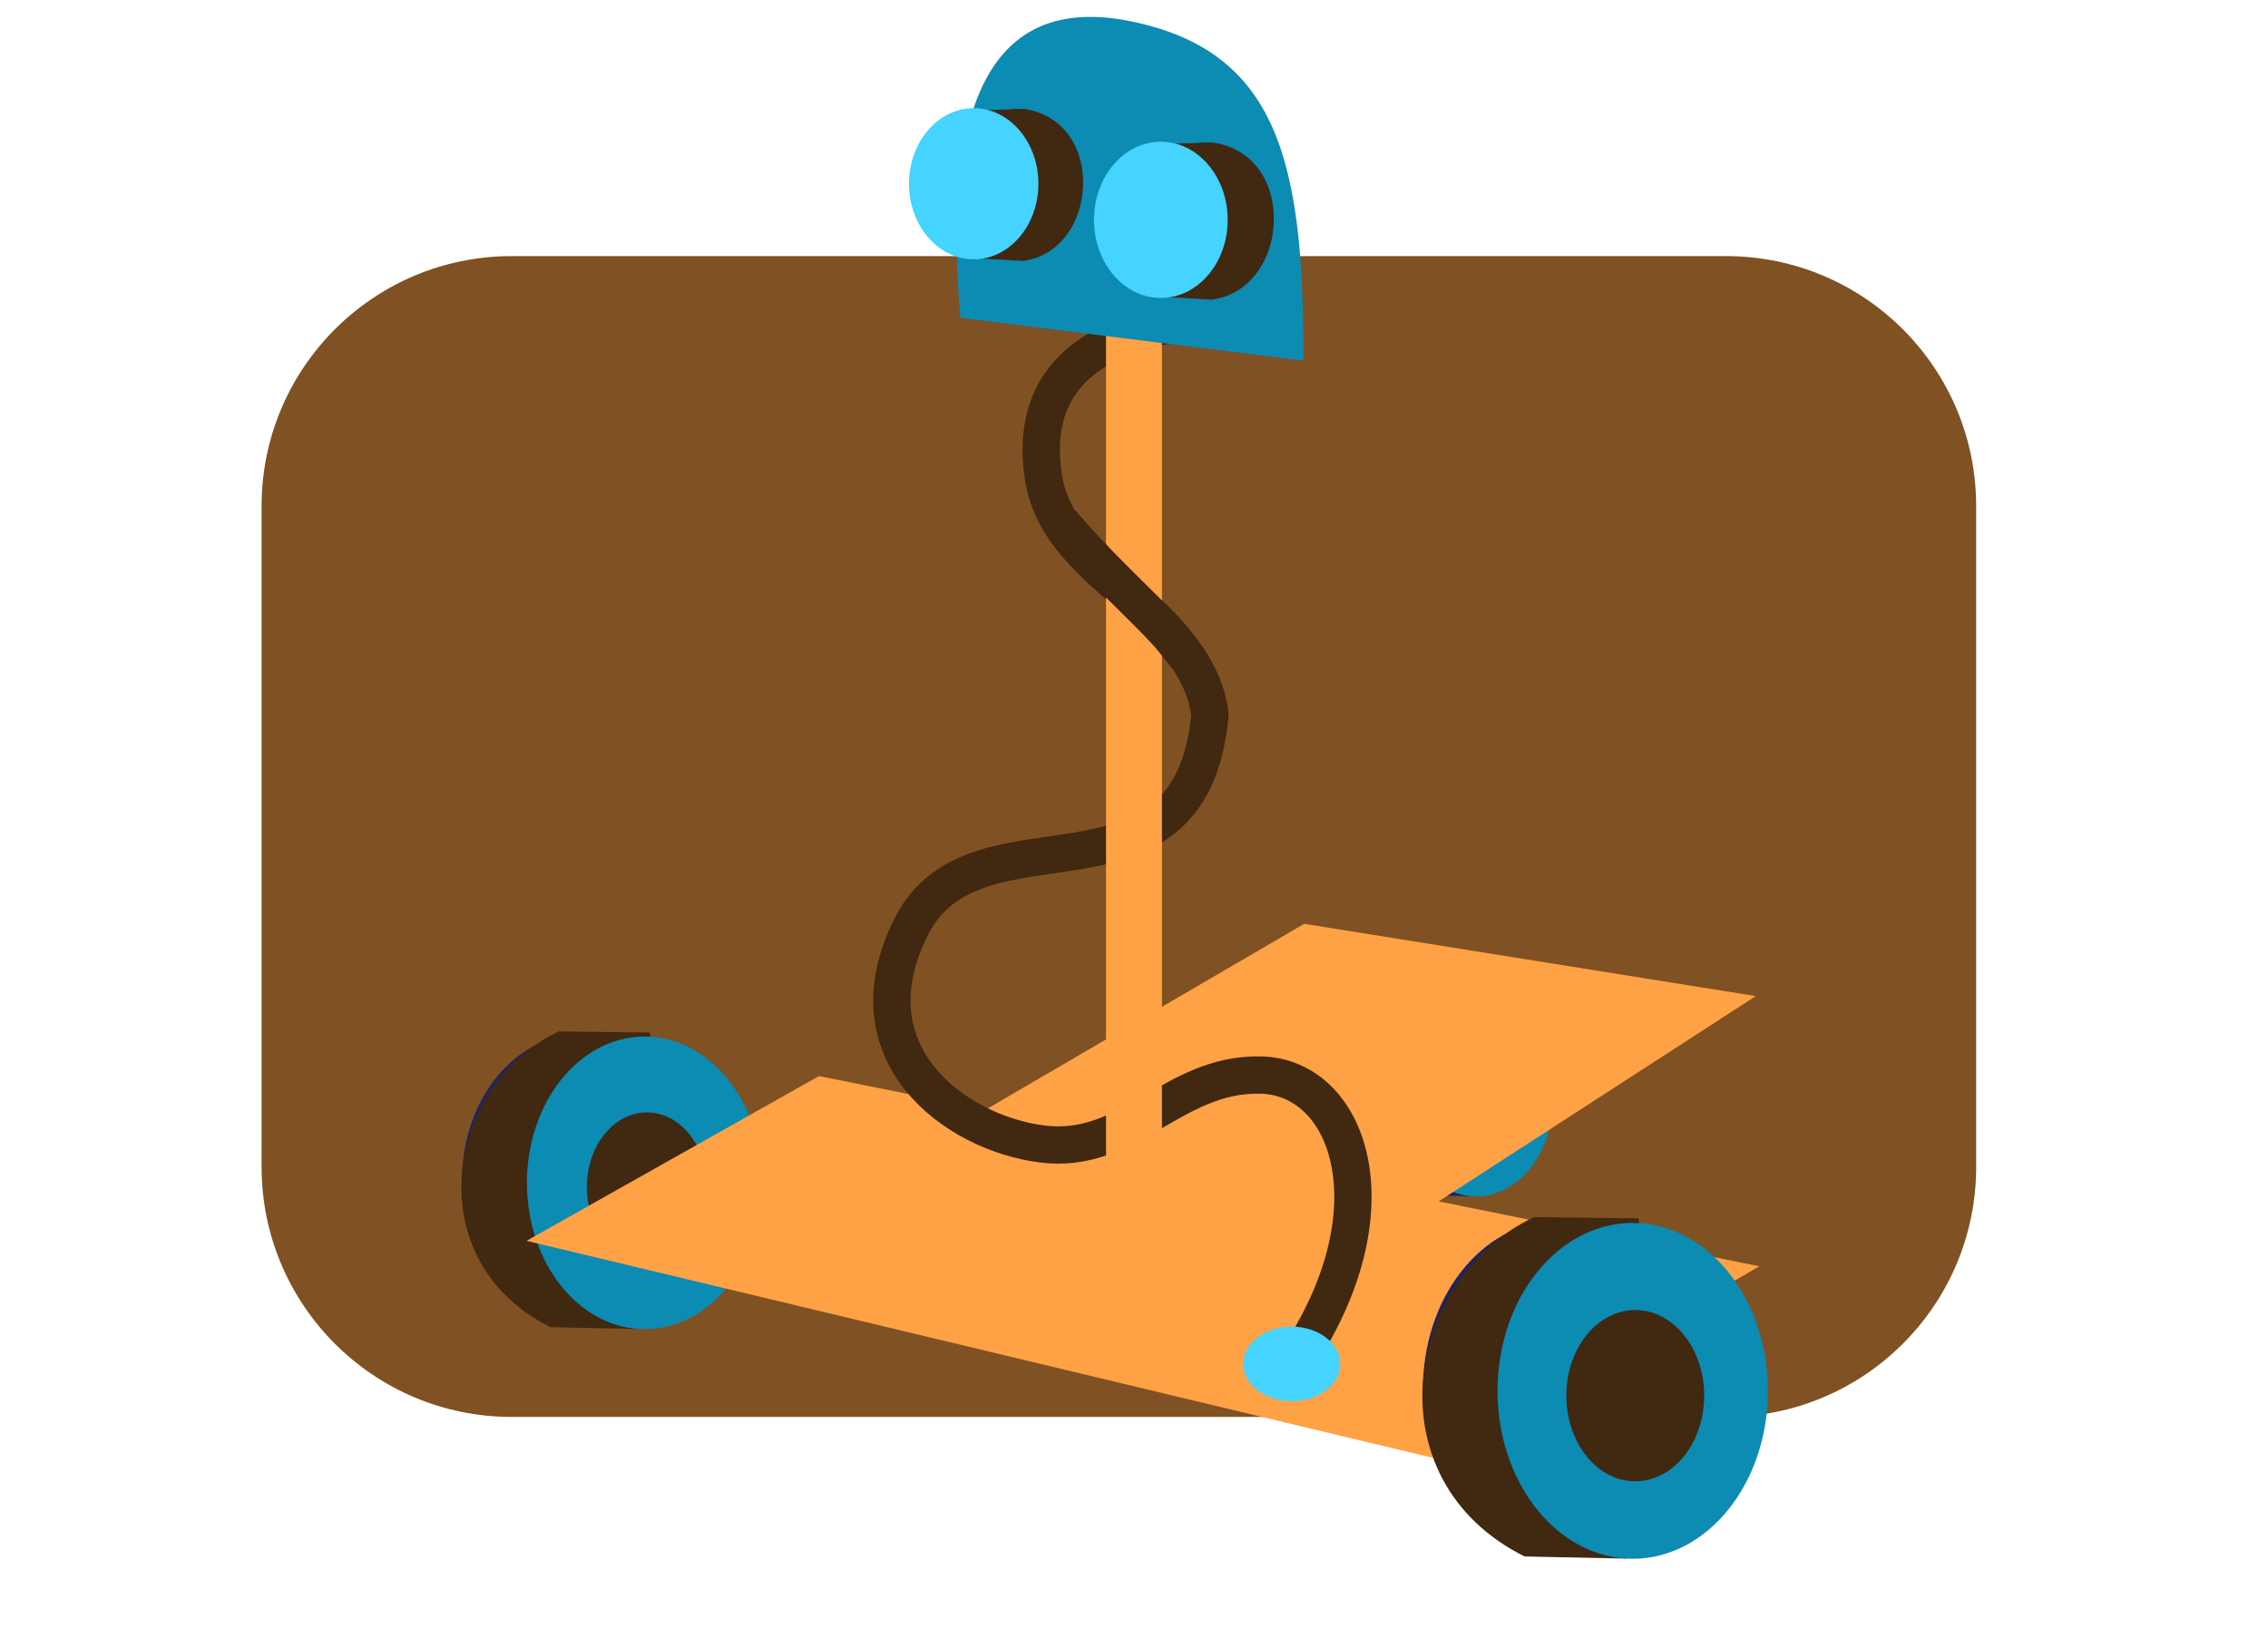
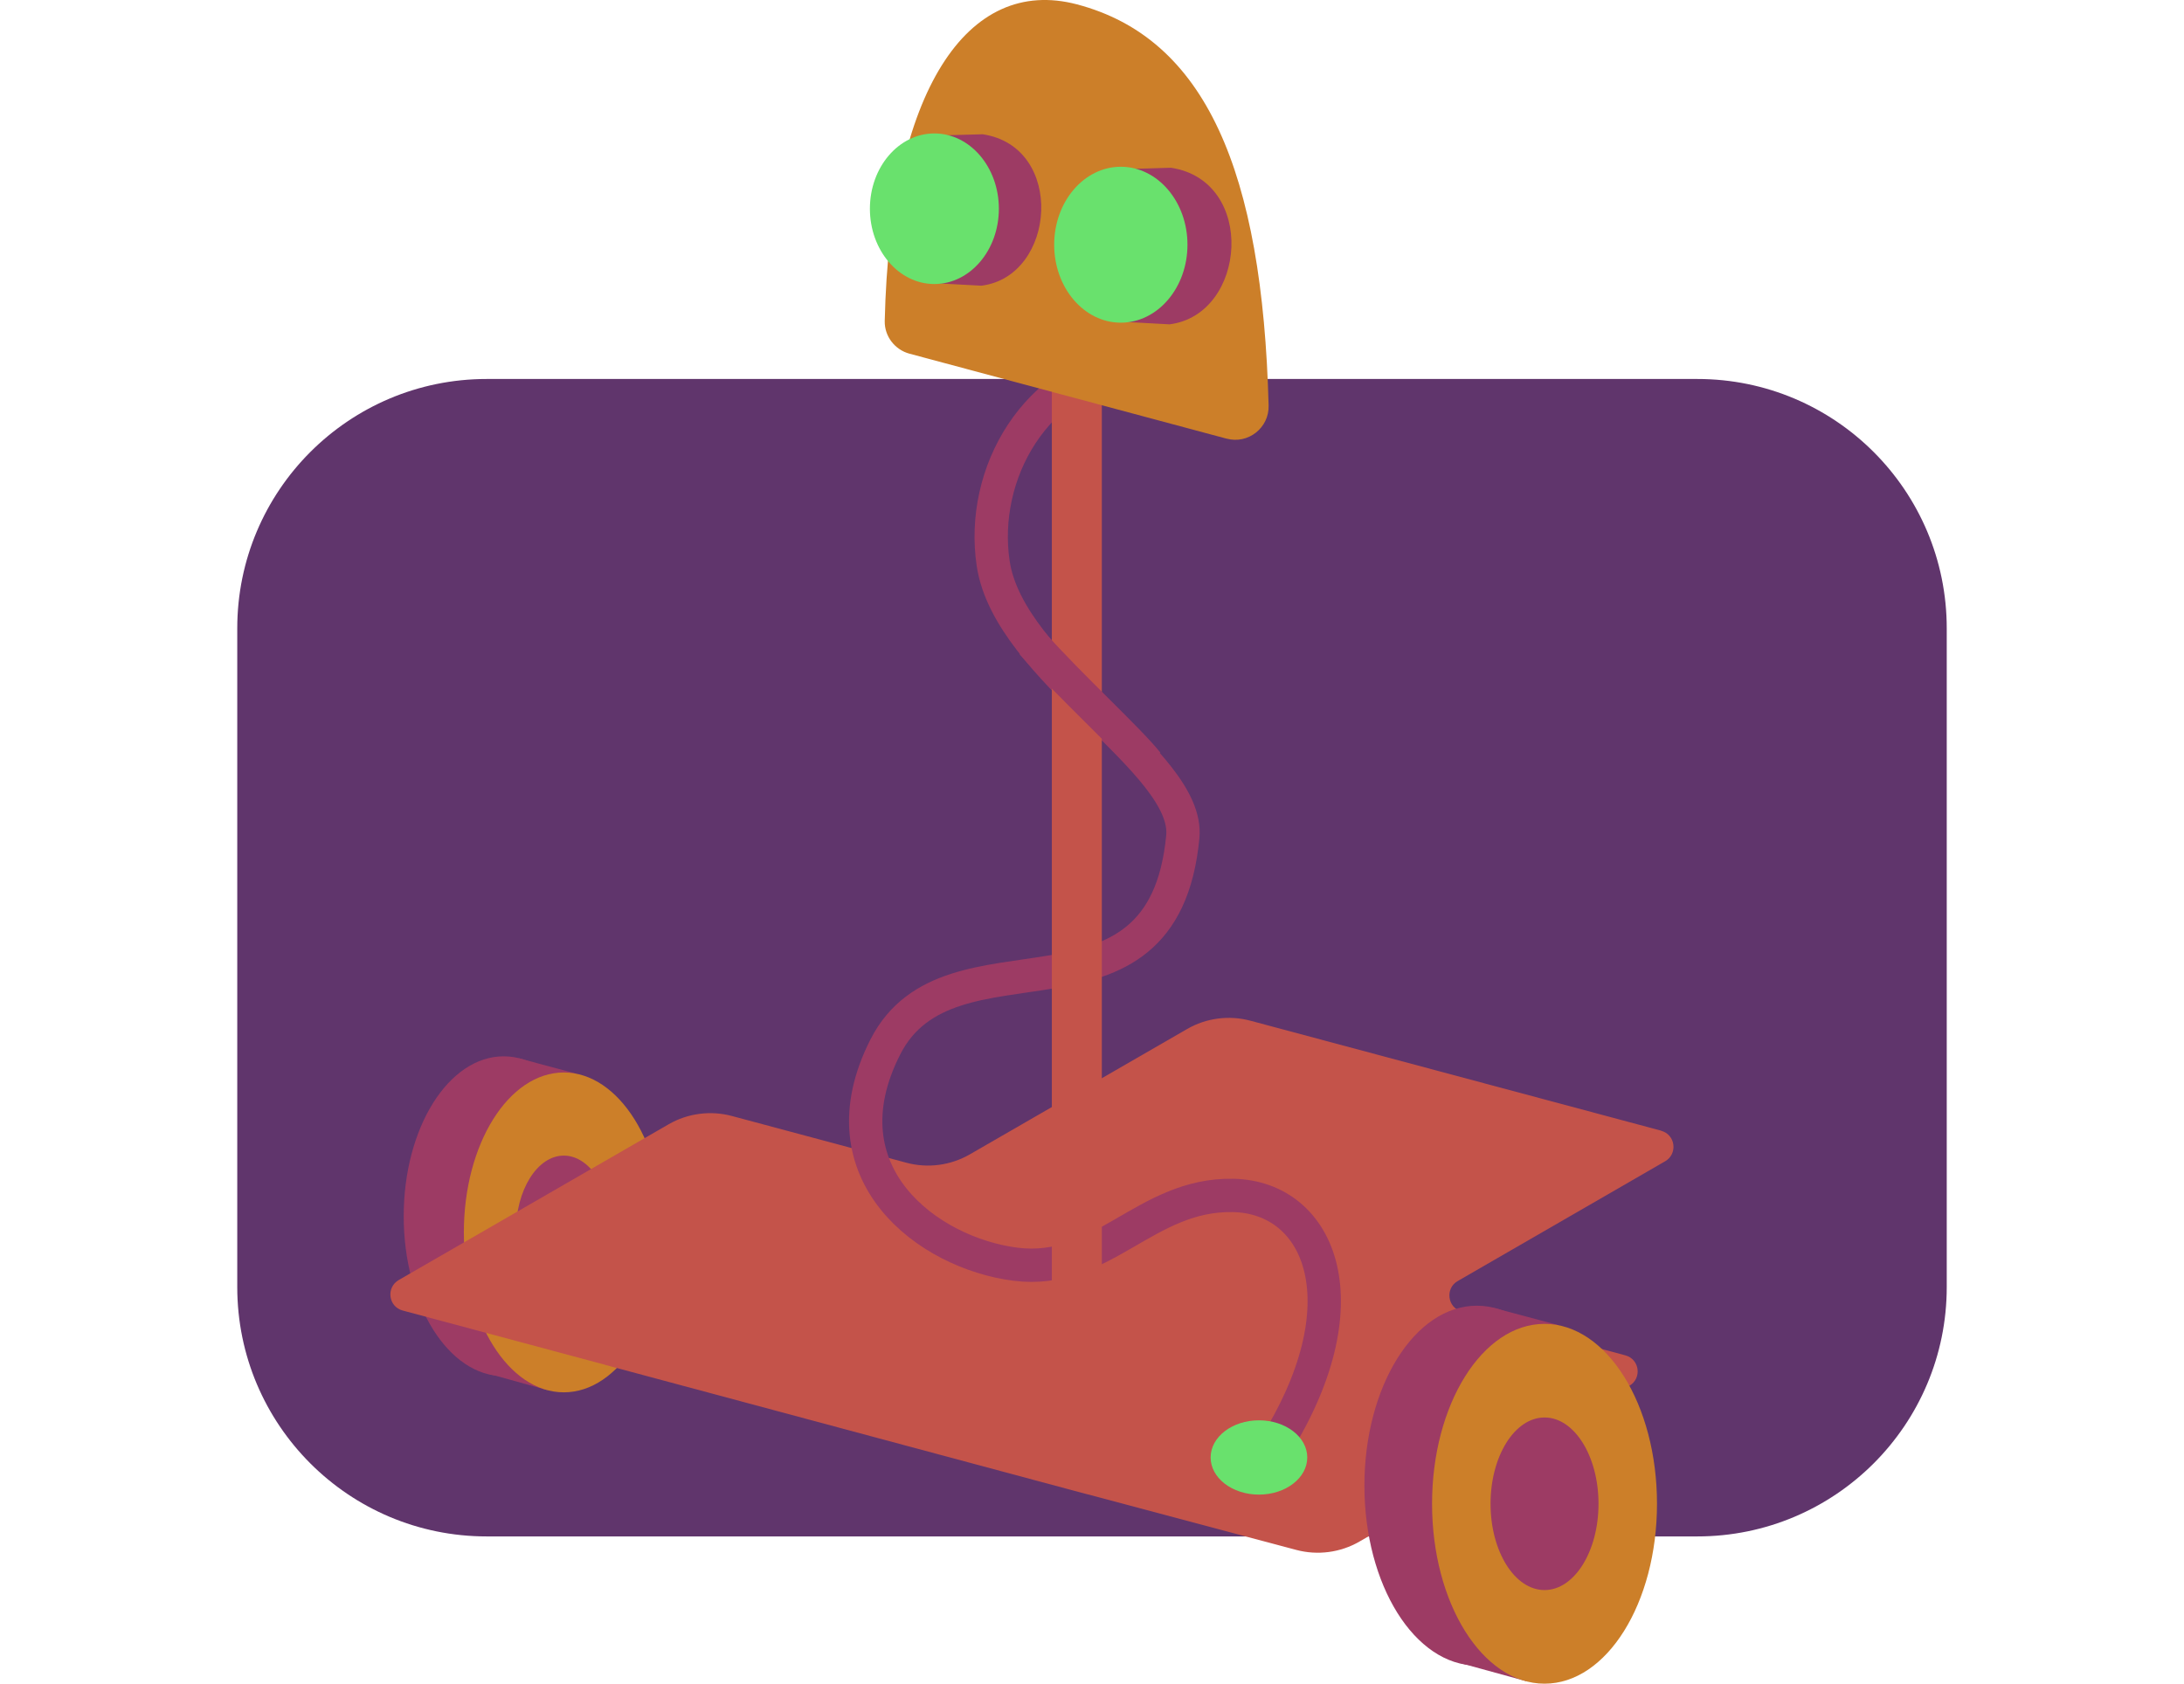
- <svg xmlns="http://www.w3.org/2000/svg" width="324pt" height="234pt" viewBox="0 0 324 234">
-   <defs />
-   <rect id="shape01" transform="matrix(0.9999999 0 0 1 100.9977 -509.448)" fill="#805122" fill-rule="evenodd" width="102.6" height="69.48" rx="12.798" ry="12.798" />
-   <rect id="shape2" transform="matrix(0.9437878 0 0 0.9622301 136.8084 -490.1504)" fill="#402811" fill-rule="evenodd" width="49.351" height="41.76" rx="3.147" ry="3.147" />
-   <rect id="shape3" transform="matrix(0.9437878 0.539341 0 0.9622301 122.4628 -498.1561)" fill="#0c8bb3" fill-rule="evenodd" width="14.76" height="41.76" rx="2.048" ry="2.048" />
-   <rect id="shape4" transform="matrix(0.9437878 0 1.679903 0.9622301 122.006 -498.1627)" fill="#ffa245" fill-rule="evenodd" width="49.68" height="8.493" rx="1.531" ry="1.531" />
-   <rect id="shape5" transform="matrix(1 0 0 1 140.3987 -486.8452)" fill="#ffa245" fill-rule="evenodd" width="4.68" height="4.68" />
-   <rect id="shape07" transform="matrix(1 0 0 1 147.9034 -486.8258)" fill="#ffa245" fill-rule="evenodd" width="4.68" height="4.68" />
-   <rect id="shape08" transform="matrix(0.9999999 0 0 1 155.3968 -486.8269)" fill="#ffa245" fill-rule="evenodd" width="4.68" height="4.68" />
-   <rect id="shape09" transform="matrix(0.9999999 0 0 1 162.9668 -486.7851)" fill="#ffa245" fill-rule="evenodd" width="4.68" height="4.68" />
-   <rect id="shape010" transform="matrix(0.9999999 0 0 1 170.2264 -486.8223)" fill="#ffa245" fill-rule="evenodd" width="4.68" height="4.68" />
-   <rect id="shape011" transform="matrix(0.9999999 0 0 1 177.19 -486.8518)" fill="#ffa245" fill-rule="evenodd" width="4.68" height="4.68" />
-   <rect id="shape012" transform="matrix(0.9999999 0 0 1 140.3819 -479.9066)" fill="#ffa245" fill-rule="evenodd" width="4.68" height="4.68" />
-   <rect id="shape013" transform="matrix(0.9999999 0 0 1 147.213 -479.8872)" fill="#45d3ff" fill-rule="evenodd" width="4.68" height="4.68" />
-   <rect id="shape0131" transform="matrix(0.9999999 0 0 1 155.3801 -479.8883)" fill="#ffa245" fill-rule="evenodd" width="4.68" height="4.68" />
-   <rect id="shape023" transform="matrix(0.9999999 0 0 1 162.9501 -479.8464)" fill="#ffa245" fill-rule="evenodd" width="4.68" height="4.68" />
-   <rect id="shape031" transform="matrix(0.9999999 0 0 1 169.3187 -479.8837)" fill="#45d3ff" fill-rule="evenodd" width="4.68" height="4.68" />
-   <rect id="shape041" transform="matrix(0.9999999 0 0 1 177.1733 -479.9132)" fill="#ffa245" fill-rule="evenodd" width="4.68" height="4.68" />
-   <rect id="shape014" transform="matrix(0.9999999 0 0 1 140.3819 -472.7153)" fill="#ffa245" fill-rule="evenodd" width="4.68" height="4.68" />
-   <rect id="shape015" transform="matrix(0.9999999 0 0 1 147.8867 -472.6959)" fill="#ffa245" fill-rule="evenodd" width="4.68" height="4.68" />
-   <rect id="shape0141" transform="matrix(0.9999999 0 0 1 155.3801 -472.697)" fill="#ffa245" fill-rule="evenodd" width="4.68" height="4.68" />
-   <rect id="shape024" transform="matrix(0.9999999 0 0 1 162.9501 -472.6551)" fill="#ffa245" fill-rule="evenodd" width="4.68" height="4.68" />
-   <rect id="shape032" transform="matrix(0.9999999 0 0 1 170.2097 -472.6924)" fill="#ffa245" fill-rule="evenodd" width="4.68" height="4.68" />
-   <rect id="shape042" transform="matrix(0.9999999 0 0 1 177.1733 -472.7219)" fill="#ffa245" fill-rule="evenodd" width="4.68" height="4.68" />
-   <rect id="shape016" transform="matrix(0.9999999 0 0 1 140.3819 -465.524)" fill="#ffa245" fill-rule="evenodd" width="4.68" height="4.68" />
-   <rect id="shape017" transform="matrix(0.9999999 0 0 1 147.123 -465.5046)" fill="#45d3ff" fill-rule="evenodd" width="4.68" height="4.68" />
-   <rect id="shape0151" transform="matrix(0.9999999 0 0 1 155.3801 -465.5057)" fill="#ffa245" fill-rule="evenodd" width="4.68" height="4.68" />
-   <rect id="shape025" transform="matrix(0.9999999 0 0 1 162.9501 -465.4639)" fill="#ffa245" fill-rule="evenodd" width="4.68" height="4.68" />
-   <rect id="shape033" transform="matrix(0.9999999 0 0 1 169.446 -465.5011)" fill="#45d3ff" fill-rule="evenodd" width="4.68" height="4.68" />
-   <rect id="shape043" transform="matrix(0.9999999 0 0 1 177.1733 -465.5306)" fill="#ffa245" fill-rule="evenodd" width="4.68" height="4.68" />
-   <rect id="shape018" transform="matrix(0.9999999 0 0 1 140.2547 -458.1418)" fill="#ffa245" fill-rule="evenodd" width="4.68" height="4.68" />
-   <rect id="shape019" transform="matrix(0.9999999 0 0 1 147.7594 -458.1224)" fill="#ffa245" fill-rule="evenodd" width="4.68" height="4.68" />
-   <rect id="shape0161" transform="matrix(0.9999999 0 0 1 154.4891 -458.1236)" fill="#45d3ff" fill-rule="evenodd" width="4.68" height="4.68" />
-   <rect id="shape026" transform="matrix(0.9999999 0 0 1 162.0591 -458.0817)" fill="#45d3ff" fill-rule="evenodd" width="4.68" height="4.68" />
-   <rect id="shape034" transform="matrix(0.9999999 0 0 1 170.0824 -458.1189)" fill="#ffa245" fill-rule="evenodd" width="4.68" height="4.68" />
-   <rect id="shape044" transform="matrix(0.9999999 0 0 1 177.046 -458.1484)" fill="#ffa245" fill-rule="evenodd" width="4.68" height="4.68" />
-   <ellipse id="shape6" transform="matrix(1 0 0 1 169.3273 -497.7127)" rx="3.372" ry="3.372" cx="3.372" cy="3.372" fill="#45d3ff" fill-rule="evenodd" />
-   <path id="shape7" transform="matrix(1 0 0 1 167.7677 -503.0248)" fill="none" stroke="#45d3ff" stroke-width="2.52" stroke-linecap="square" stroke-linejoin="bevel" d="M0 2.612C6.46 -3.414 15.084 1.844 13.41 9.677" />
-   <path id="shape020" transform="matrix(1 0 0 1 164.5039 -514.7776)" fill="none" stroke="#45d3ff" stroke-width="2.52" stroke-linecap="square" stroke-linejoin="bevel" d="M0 3.518C11.873 -4.783 28.035 2.237 27.62 17.964" />
-   <path id="shape021" transform="matrix(1 0 0 1 166.7327 -508.9369)" fill="none" stroke="#45d3ff" stroke-width="2.52" stroke-linecap="square" stroke-linejoin="bevel" d="M0 3.169C9.844 -4.125 20.742 1.897 19.98 13.834" />
-   <path id="shape8" transform="matrix(1 0 0 1 92.58019 -475.1227)" fill="none" stroke="#0c8bb3" stroke-width="1.8" stroke-linecap="square" stroke-linejoin="bevel" d="M32.07 0C30.444 7.051 27.204 10.831 22.35 11.34C14.704 12.142 9.5 6.11 0 14.6" />
-   <path id="shape022" transform="matrix(-0.9764817 -0.2155998 -0.2155998 0.9764818 95.63781 -461.8155)" fill="#45d3ff" fill-rule="evenodd" d="M4.474 11.512L5.524 10.589L3.678 7.661L7.306 5.116L9.438 7.884L10.424 7.089C8.258 3.245 6.561 0.986 5.333 0.311C4.511 -0.141 2.837 -0.178 1.546 0.725C0.456 1.487 -0.114 2.654 0.019 4.511C0.07 5.224 1.555 7.557 4.474 11.512Z" />
-   <rect id="shape05" transform="matrix(2.387338 0 0 2.387338 37.36919 36.59546)" fill="#805122" fill-rule="evenodd" width="102.6" height="69.48" rx="14.967" ry="14.967" />
-   <path id="shape0" transform="matrix(2.833217 0 0 2.833217 65.99082 147.8327)" d="M11.876 7.124C11.763 3.075 9.045 -0.103 5.785 0.003C2.526 0.108 -0.056 3.458 0.001 7.508C0.058 11.558 2.731 14.795 5.992 14.76C9.252 14.725 11.88 11.431 11.88 7.38" fill="#1d2460" fill-rule="evenodd" />
-   <path id="shape011" transform="matrix(2.833217 0 0 2.833217 65.91556 147.3867)" fill="#402811" fill-rule="evenodd" d="M8.982 15.008L4.492 14.914C-2.284 11.527 -0.776 2.666 4.909 0L9.488 0.054C9.617 0.031 9.448 5.016 8.982 15.008Z" />
-   <ellipse id="shape012" transform="matrix(2.833217 0 0 2.833217 75.27259 148.1085)" rx="5.94" ry="7.38" cx="5.94" cy="7.38" fill="#0c8bb3" fill-rule="evenodd" />
-   <ellipse id="shape02" transform="matrix(2.833217 0 0 2.833217 83.83707 158.9554)" rx="3.029" ry="3.763" cx="3.029" cy="3.763" fill="#402811" fill-rule="evenodd" />
-   <path id="shape03" transform="matrix(1.834034 0 0 1.834033 193.9766 143.7029)" d="M11.876 7.124C11.763 3.075 9.045 -0.103 5.785 0.003C2.526 0.108 -0.056 3.458 0.001 7.508C0.058 11.558 2.731 14.795 5.992 14.76C9.252 14.725 11.88 11.431 11.88 7.38" fill="#1d2460" fill-rule="evenodd" />
-   <path id="shape04" transform="matrix(1.834034 0 0 1.834034 193.9278 143.4141)" fill="#1d2460" fill-rule="evenodd" d="M8.982 15.008L4.492 14.914C-2.284 11.527 -0.776 2.666 4.909 0L9.488 0.054C9.617 0.031 9.448 5.016 8.982 15.008Z" />
-   <ellipse id="shape0111" transform="matrix(1.834034 0 0 1.834033 199.985 143.8814)" rx="5.94" ry="7.38" cx="5.94" cy="7.38" fill="#0c8bb3" fill-rule="evenodd" />
-   <ellipse id="shape0211" transform="matrix(1.834034 0 0 1.834033 205.529 150.9029)" rx="3.029" ry="3.763" cx="3.029" cy="3.763" fill="#1d2460" fill-rule="evenodd" />
-   <path id="shape01" transform="matrix(2.387338 0 0 2.387338 138.8807 132.0062)" fill="#ffa245" fill-rule="evenodd" d="M19.868 0L46.891 4.326L27.36 16.971L0 11.594" />
-   <path id="shape1" transform="matrix(2.387338 0 0 2.387338 75.21582 153.7608)" fill="#ffa245" fill-rule="evenodd" d="M17.502 0C20.821 0.672 24.714 1.45 28.033 2.121C35.751 3.683 43.326 5.219 50.901 6.754C58.475 8.29 66.05 9.825 73.768 11.387L54.194 22.842L0 9.862L17.502 0" />
-   <path id="shape0231" transform="matrix(3.251114 0 0 3.251114 203.2822 174.4316)" d="M11.876 7.124C11.763 3.075 9.045 -0.103 5.785 0.003C2.526 0.108 -0.056 3.458 0.001 7.508C0.058 11.558 2.731 14.795 5.992 14.76C9.252 14.725 11.88 11.431 11.88 7.38" fill="#1d2460" fill-rule="evenodd" />
-   <path id="shape0241" transform="matrix(3.251114 0 0 3.251114 203.1959 173.9198)" fill="#402811" fill-rule="evenodd" d="M8.982 15.008L4.492 14.914C-2.284 11.527 -0.776 2.666 4.909 0L9.488 0.054C9.617 0.031 9.448 5.016 8.982 15.008Z" />
-   <ellipse id="shape0171" transform="matrix(3.251114 0 0 3.251114 213.9331 174.7481)" rx="5.94" ry="7.38" cx="5.94" cy="7.38" fill="#0c8bb3" fill-rule="evenodd" />
-   <ellipse id="shape027" transform="matrix(3.251114 0 0 3.251114 223.7608 187.1949)" rx="3.029" ry="3.763" cx="3.029" cy="3.763" fill="#402811" fill-rule="evenodd" />
-   <path id="shape10" transform="matrix(2.958993 0 0 2.958993 127.4128 46.08)" fill="none" stroke="#402811" stroke-width="1.8" stroke-linecap="square" stroke-linejoin="bevel" d="M19.765 49.751C24.312 42.658 22.032 36.418 17.785 36.341C13.537 36.263 11.468 40.202 7.255 39.671C3.042 39.14 -2.177 35.289 0.955 29.141C4.086 22.992 14.406 29.008 15.355 18.971C15.135 16.786 13.485 14.998 11.689 13.376C9.777 11.649 7.707 10.081 7.309 7.421C6.659 3.081 9.224 0.671 14.122 0" />
-   <path id="shape11" transform="matrix(2.958993 0 0 2.958993 162 33.01456)" fill="#1d2460" fill-rule="evenodd" stroke="#ffa245" stroke-width="2.7" stroke-linecap="square" stroke-linejoin="miter" stroke-miterlimit="2" d="M0 49.066L0 0" />
-   <path id="shape12" transform="matrix(2.958993 0 0 2.958993 136.6639 2.414558)" fill="#0c8bb3" fill-rule="evenodd" d="M0.178 14.532C3.49 14.946 9.01 15.636 16.738 16.602C16.784 6.942 15.463 1.677 8.458 0.222C1.453 -1.233 -0.677 4.557 0.178 14.532Z" />
-   <ellipse id="shape13" transform="matrix(-2.061033 0 0 2.061033 154.6573 15.57671)" rx="4.484" ry="5.24" cx="4.484" cy="5.24" fill="#402811" fill-rule="evenodd" />
-   <path id="shape14" transform="matrix(-2.061033 0 0 2.061033 154.7321 15.5767)" fill="#402811" fill-rule="evenodd" d="M7.509 0.095L4.072 0C-1.702 0.87 -1.032 9.884 4.168 10.532L7.636 10.341C7.636 10.341 7.594 6.926 7.509 0.095Z" />
-   <ellipse id="shape0251" transform="matrix(-2.061033 0 0 2.061033 148.3427 15.4559)" rx="4.484" ry="5.24" cx="4.484" cy="5.24" fill="#45d3ff" fill-rule="evenodd" />
-   <ellipse id="shape0261" transform="matrix(-2.130381 0 0 2.13038 181.9025 20.37435)" rx="4.484" ry="5.24" cx="4.484" cy="5.24" fill="#402811" fill-rule="evenodd" />
-   <path id="shape111" transform="matrix(-2.130381 0 0 2.13038 181.9797 20.37433)" fill="#402811" fill-rule="evenodd" d="M7.509 0.095L4.072 0C-1.702 0.87 -1.032 9.884 4.168 10.532L7.636 10.341C7.636 10.341 7.594 6.926 7.509 0.095Z" />
-   <ellipse id="shape0271" transform="matrix(-2.130381 0 0 2.13038 175.3856 20.24946)" rx="4.484" ry="5.24" cx="4.484" cy="5.24" fill="#45d3ff" fill-rule="evenodd" />
-   <path id="shape15" transform="matrix(2.958993 0 0 2.958993 153.4074 76.71487)" fill="#402811" fill-rule="evenodd" stroke="#402811" stroke-width="1.8" stroke-linecap="square" stroke-linejoin="bevel" d="M4.848 5.04C3.932 3.888 1.881 2.118 0 0" />
-   <ellipse id="shape16" transform="matrix(2.958993 0 0 2.958993 177.604 189.5634)" rx="2.34" ry="1.8" cx="2.34" cy="1.8" fill="#45d3ff" fill-rule="evenodd" />
+ <svg xmlns="http://www.w3.org/2000/svg" id="Layer_1" viewBox="0 0 131.08 101.07">
+   <defs>
+     <style>.cls-1,.cls-2,.cls-3,.cls-4,.cls-5{fill-rule:evenodd;}.cls-1,.cls-6{stroke:#9d3b64;stroke-width:2px;}.cls-1,.cls-6,.cls-3{fill:none;stroke-miterlimit:10;}.cls-7{fill:#69e16d;}.cls-8,.cls-5{fill:#9d3b64;}.cls-2,.cls-9{fill:#cc7f29;}.cls-3{stroke:#c4534a;stroke-width:3px;}.cls-4{fill:#c4534a;}.cls-10{fill:#60356c;}</style>
+   </defs>
+   <rect id="shape05" class="cls-10" x="14.24" y="22.75" width="102.6" height="69.48" rx="14.97" ry="14.97" />
+   <g>
+     <polygon class="cls-5" points="34.58 64.45 31.15 63.53 29.27 82.45 32.86 83.45 34.58 64.45" />
+     <ellipse class="cls-8" cx="30.23" cy="73.01" rx="6" ry="9.6" />
+     <ellipse class="cls-9" cx="33.84" cy="73.98" rx="6" ry="9.6" />
+     <ellipse class="cls-8" cx="33.84" cy="73.98" rx="2.88" ry="4.61" />
+   </g>
+   <path class="cls-4" d="M99.69,67.87l-24.65-6.6c-1.28-.34-2.65-.16-3.79,.5l-13.05,7.53c-1.15,.66-2.51,.84-3.79,.5l-10.49-2.81c-1.28-.34-2.65-.16-3.79,.5l-16.2,9.35c-.77,.45-.62,1.6,.24,1.83l12.16,3.26h-.02l28.98,7.78h.02l12.49,3.33c1.28,.34,2.65,.16,3.79-.5l16.2-9.35c.77-.45,.62-1.6-.24-1.83l-9.82-2.63c-.86-.23-1.01-1.39-.24-1.83l12.45-7.19c.77-.45,.62-1.6-.24-1.83Z" />
+   <g>
+     <polygon class="cls-5" points="93.54 79.55 89.68 78.52 87.56 99.81 91.6 100.92 93.54 79.55" />
+     <ellipse class="cls-8" cx="88.64" cy="89.18" rx="6.75" ry="10.8" />
+     <ellipse class="cls-9" cx="92.7" cy="90.27" rx="6.75" ry="10.8" />
+     <ellipse class="cls-8" cx="92.7" cy="90.27" rx="3.24" ry="5.18" />
+   </g>
+   <path id="shape10" class="cls-6" d="M76.35,87.09c5.64-8.79,2.92-15.23-2.35-15.33-5.26-.1-7.83,4.79-13.05,4.13-5.22-.66-11.69-5.43-7.81-13.05,3.88-7.62,16.67-.16,17.85-12.61,.43-4.51-10.42-10-11.38-16.4-.81-5.38,2.52-11.33,8.59-12.16" />
+   <path id="shape11" class="cls-3" d="M64.63,78.13V17.31" />
+   <path class="cls-2" d="M73.62,26.33c1.29,.35,2.56-.65,2.52-1.99-.37-14.08-3.79-22.05-11.51-24.08-6.55-1.72-11.21,5.13-11.53,19.01-.02,.91,.6,1.72,1.48,1.96l19.03,5.1Z" />
+   <ellipse id="shape13" class="cls-9" cx="58.59" cy="12.59" rx="3.87" ry="4.52" />
+   <path id="shape14" class="cls-5" d="M56.01,8.14l2.97-.08c4.98,.75,4.41,8.53-.08,9.09l-2.99-.16s.04-2.95,.11-8.85Z" />
+   <ellipse id="shape026" class="cls-7" cx="56.08" cy="12.53" rx="3.87" ry="4.52" />
+   <ellipse id="shape027" class="cls-9" cx="69.88" cy="14.75" rx="4" ry="4.68" />
+   <path id="shape11-2" class="cls-5" d="M67.21,10.16l3.07-.09c5.15,.78,4.55,8.82-.09,9.4l-3.1-.17s.04-3.05,.11-9.14Z" />
+   <ellipse id="shape028" class="cls-7" cx="67.27" cy="14.69" rx="4" ry="4.68" />
+   <path id="shape15" class="cls-1" d="M68.86,45.8c-1.14-1.43-4.6-4.58-6.93-7.2" />
+   <ellipse id="shape16" class="cls-7" cx="75.56" cy="87.49" rx="2.9" ry="2.23" />
</svg>
